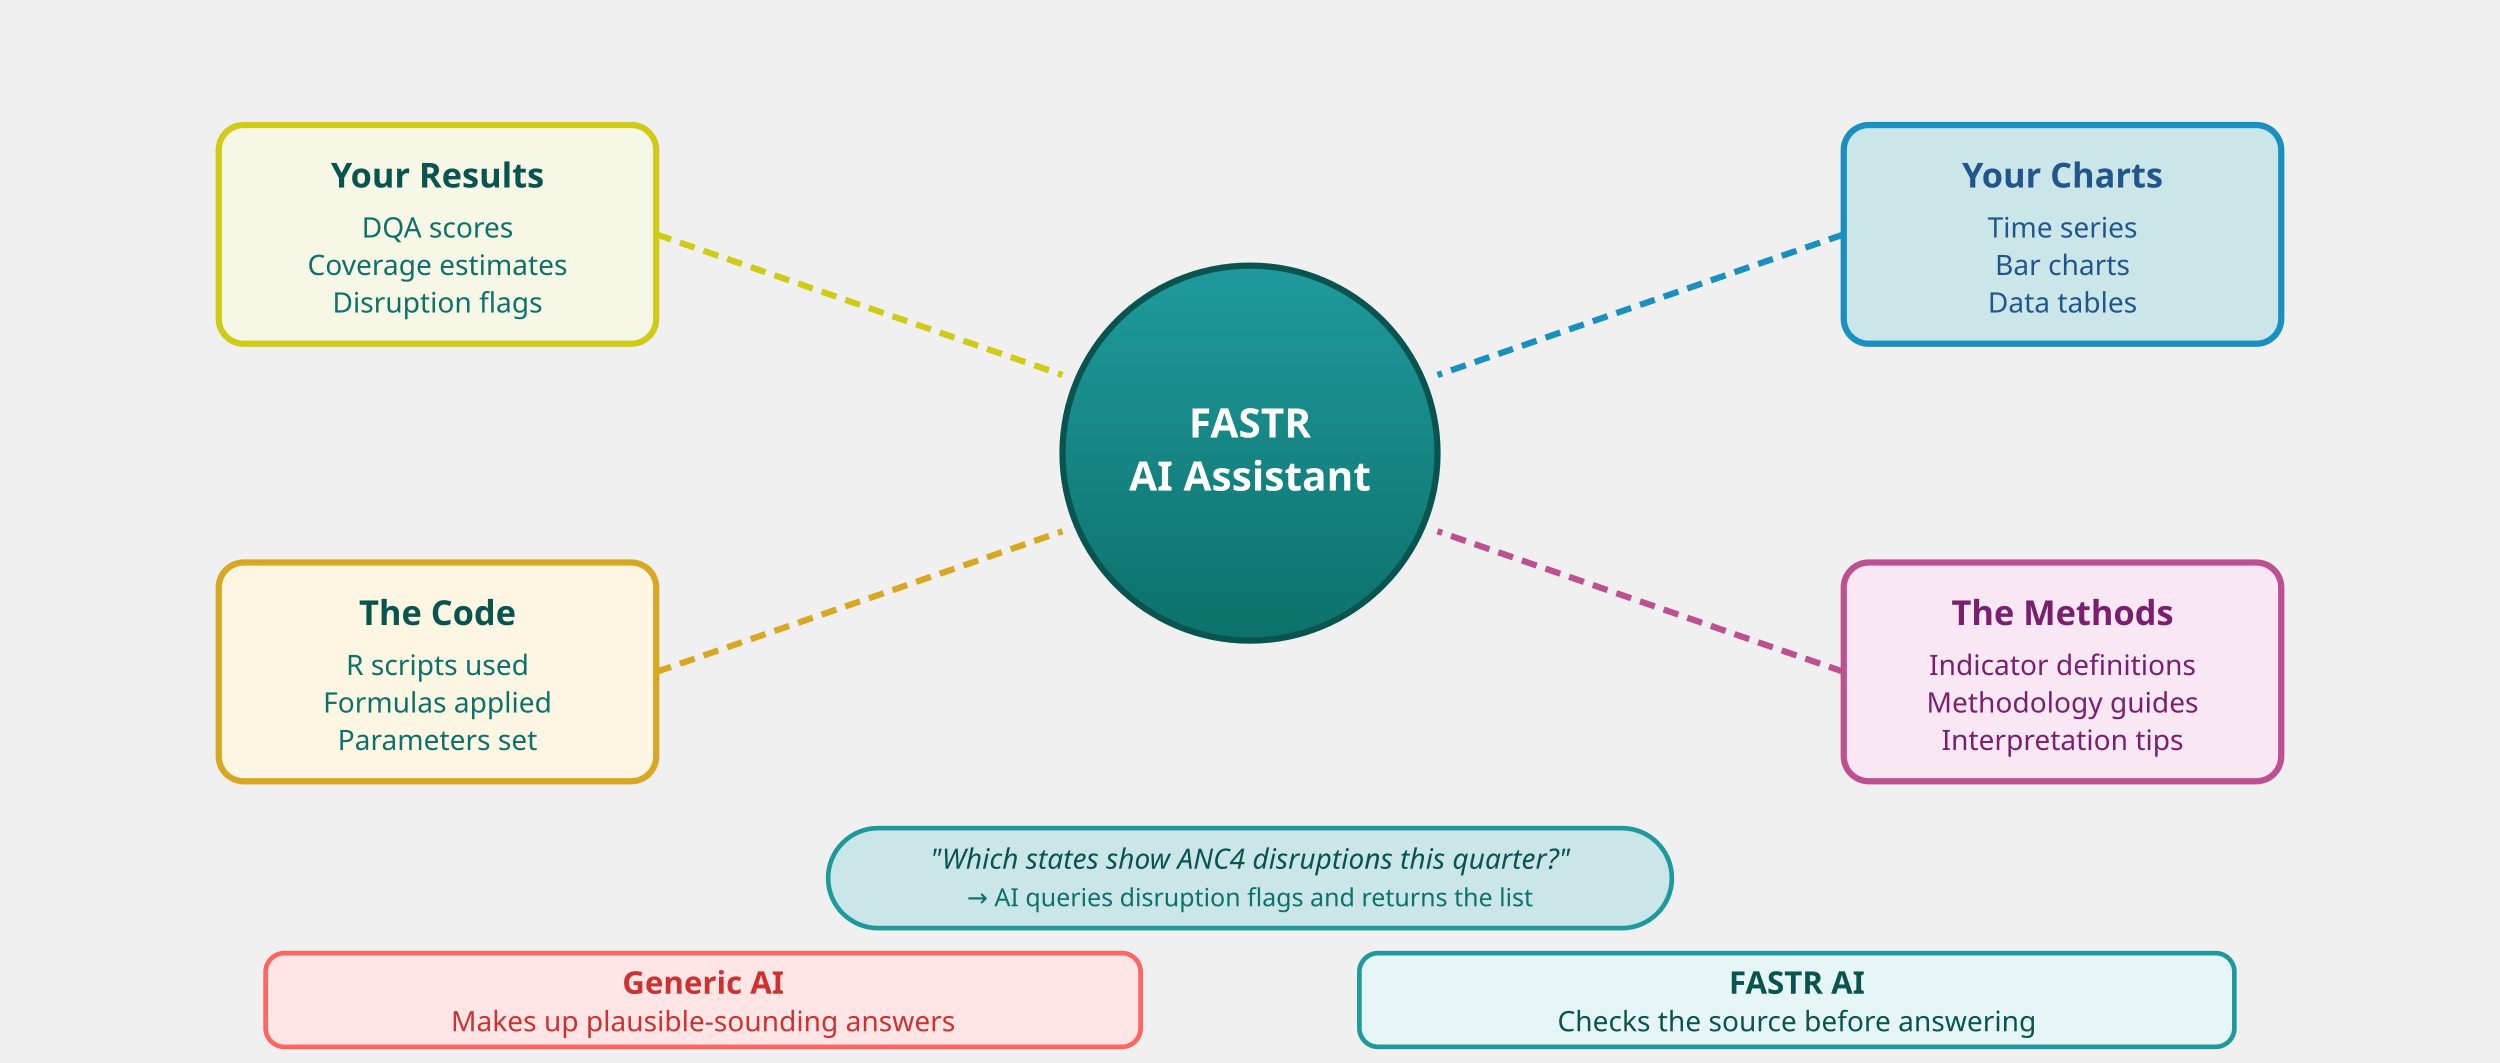
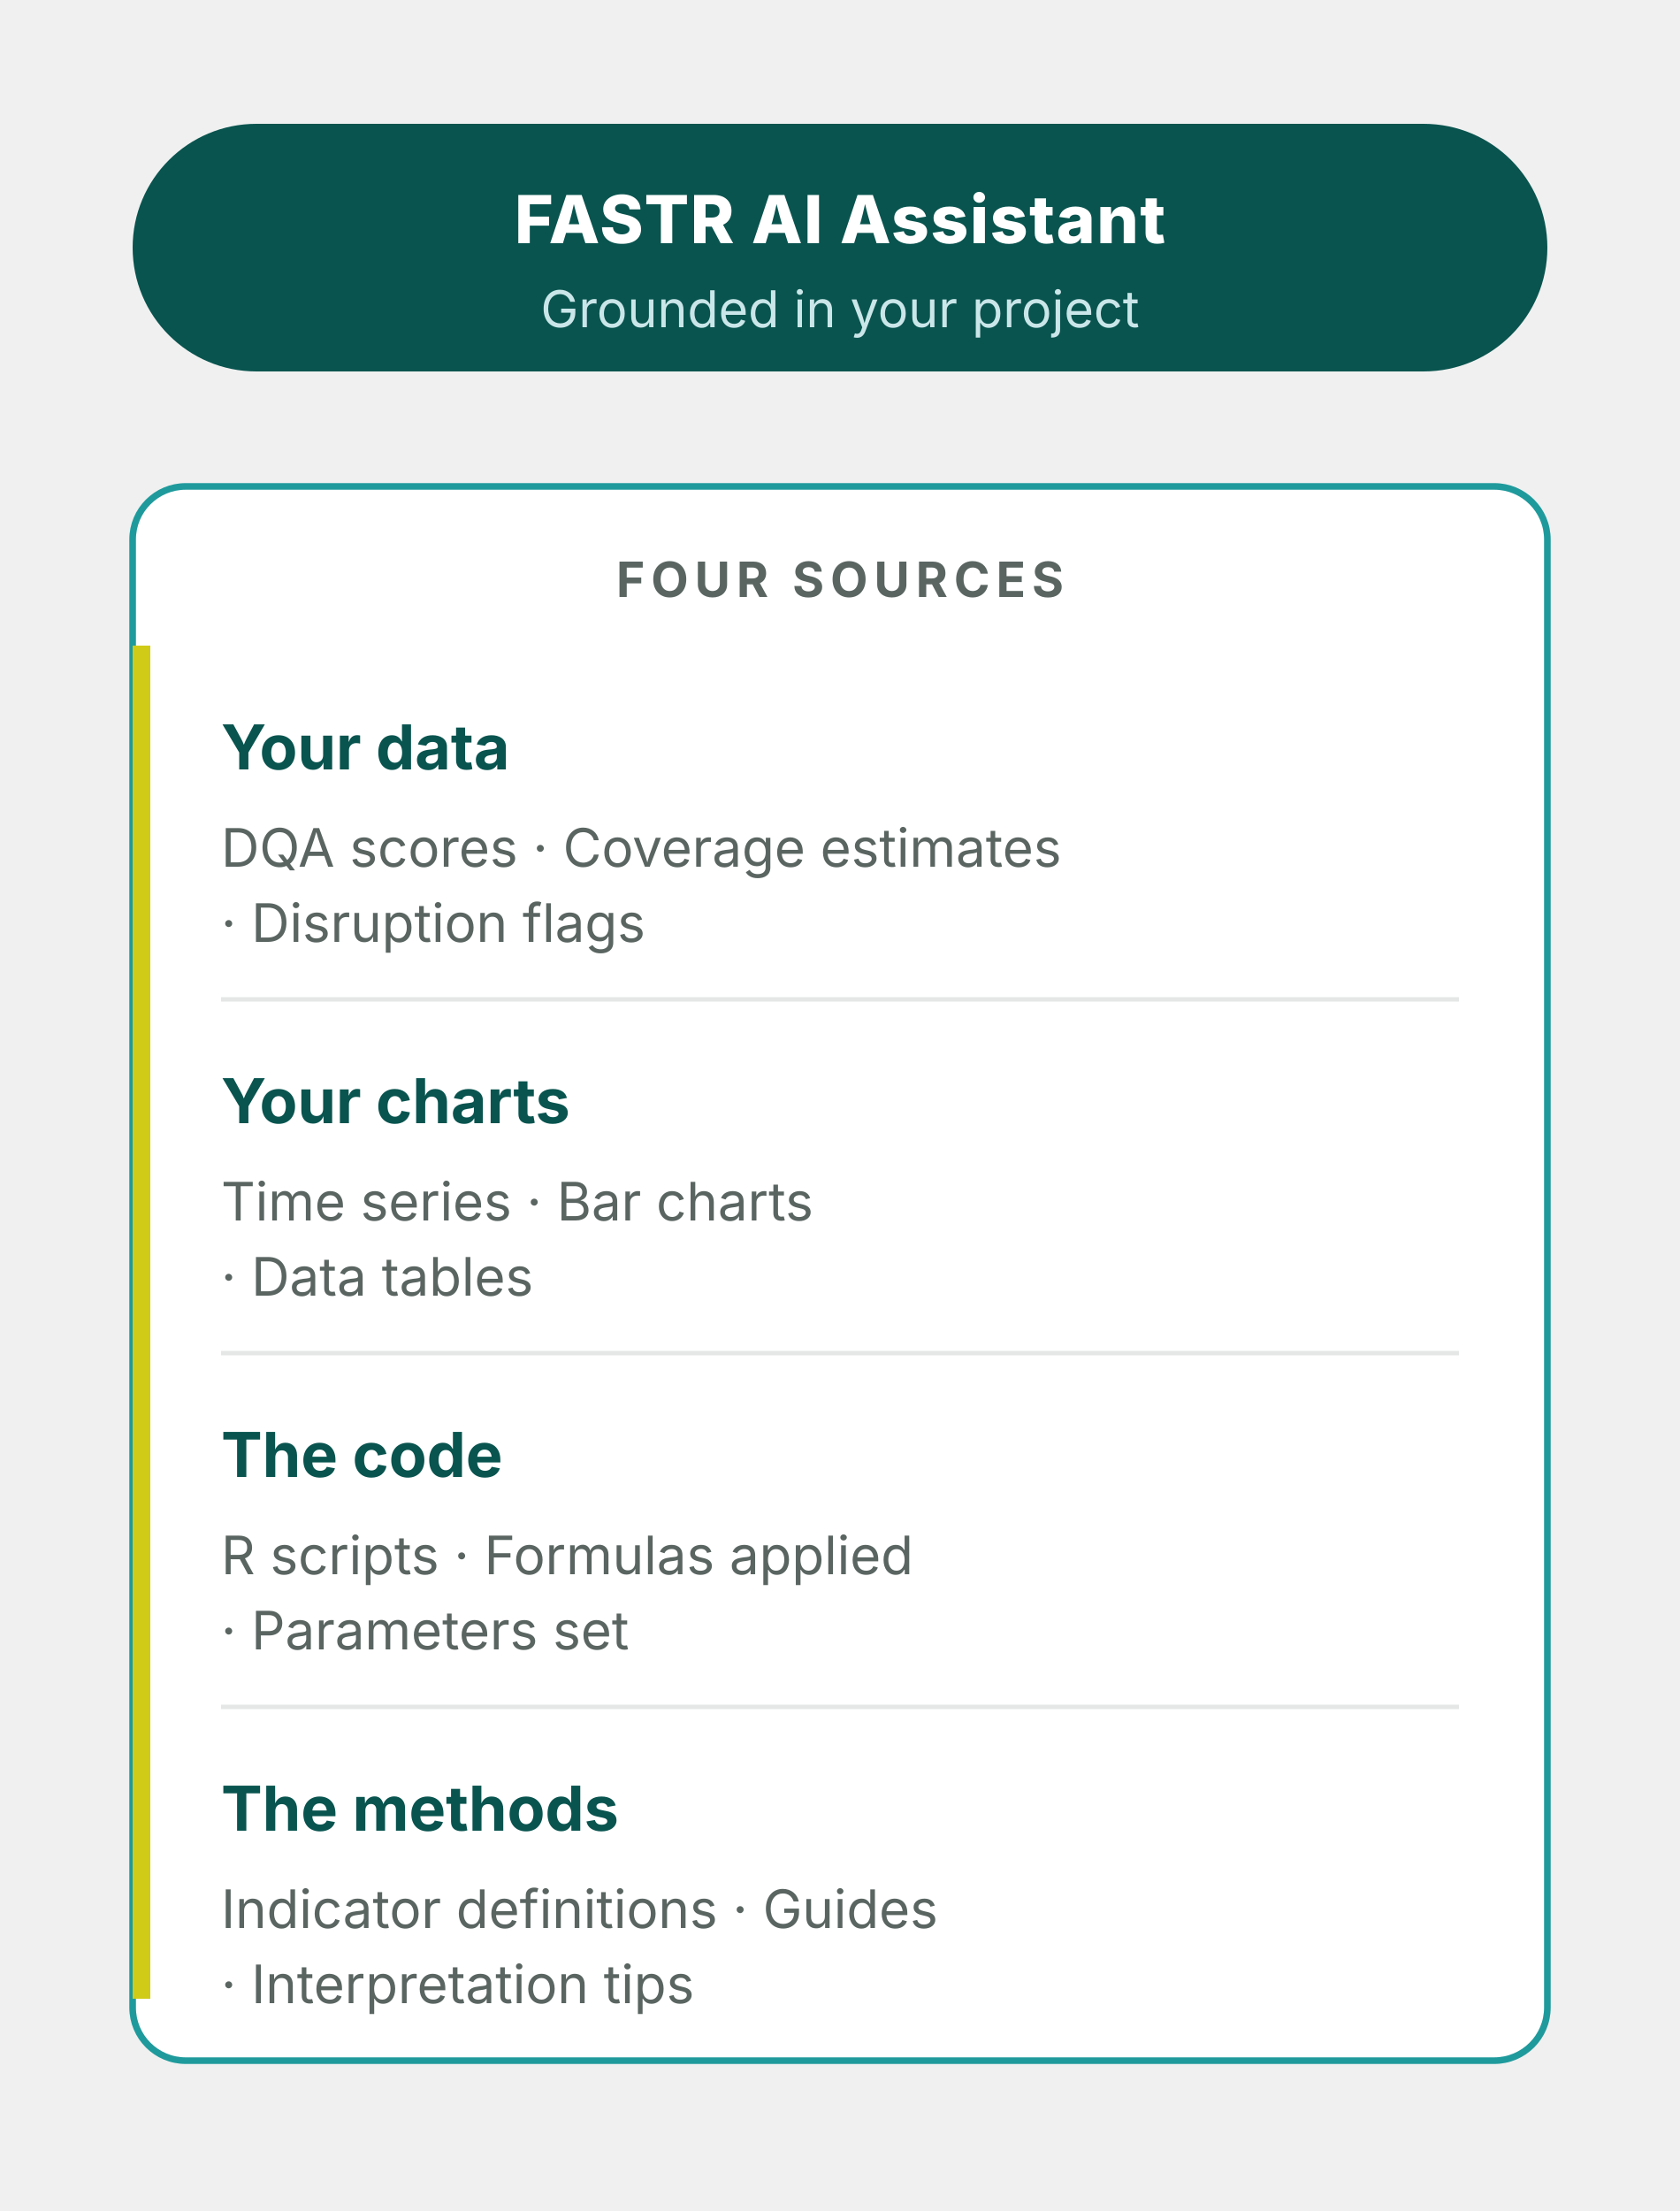
- <svg xmlns="http://www.w3.org/2000/svg" viewBox="0 0 800 340">
-   <defs>
-     <linearGradient id="aiGradient" x1="0%" y1="0%" x2="0%" y2="100%">
-       <stop offset="0%" style="stop-color:#1F9A9C;stop-opacity:1" />
-       <stop offset="100%" style="stop-color:#0C716B;stop-opacity:1" />
-     </linearGradient>
-   </defs>
-   <g transform="translate(340, 95)">
-     <circle cx="60" cy="50" r="60" fill="url(#aiGradient)" stroke="#09544F" stroke-width="2" />
-     <text x="60" y="45" text-anchor="middle" font-family="system-ui, sans-serif" font-size="13" font-weight="700" fill="white">FASTR</text>
-     <text x="60" y="62" text-anchor="middle" font-family="system-ui, sans-serif" font-size="13" font-weight="700" fill="white">AI Assistant</text>
+ <svg xmlns="http://www.w3.org/2000/svg" viewBox="0 0 380 500" font-family="Inter, Helvetica, Arial, sans-serif">
+   <rect x="30" y="28" width="320" height="56" rx="28" fill="#09544F" />
+   <text x="190" y="55" text-anchor="middle" font-size="15" font-weight="800" fill="#ffffff" letter-spacing="0.3">FASTR AI Assistant</text>
+   <text x="190" y="74" text-anchor="middle" font-size="11.5" fill="#CAE6E9">Grounded in your project</text>
+   <rect x="30" y="110" width="320" height="356" rx="12" fill="#ffffff" stroke="#1F9A9C" stroke-width="1.5" />
+   <text x="190" y="135" text-anchor="middle" font-size="11" font-weight="700" fill="#5A6562" letter-spacing="1.4">FOUR SOURCES</text>
+   <g stroke="#E4E7E5" stroke-width="1">
+     <line x1="50" y1="226" x2="330" y2="226" />
+     <line x1="50" y1="306" x2="330" y2="306" />
+     <line x1="50" y1="386" x2="330" y2="386" />
  </g>
-   <g transform="translate(70, 40)">
-     <rect x="0" y="0" width="140" height="70" rx="8" fill="#f7f7e6" stroke="#D0CB17" stroke-width="2" />
-     <text x="70" y="20" text-anchor="middle" font-family="system-ui, sans-serif" font-size="11" font-weight="600" fill="#09544F">Your Results</text>
-     <text x="70" y="36" text-anchor="middle" font-family="system-ui, sans-serif" font-size="9" fill="#0C716B">DQA scores</text>
-     <text x="70" y="48" text-anchor="middle" font-family="system-ui, sans-serif" font-size="9" fill="#0C716B">Coverage estimates</text>
-     <text x="70" y="60" text-anchor="middle" font-family="system-ui, sans-serif" font-size="9" fill="#0C716B">Disruption flags</text>
-   </g>
-   <line x1="210" y1="75" x2="340" y2="120" stroke="#D0CB17" stroke-width="2" stroke-dasharray="5,3" />
-   <g transform="translate(590, 40)">
-     <rect x="0" y="0" width="140" height="70" rx="8" fill="#CAE6E9" stroke="#1A90C0" stroke-width="2" />
-     <text x="70" y="20" text-anchor="middle" font-family="system-ui, sans-serif" font-size="11" font-weight="600" fill="#21568C">Your Charts</text>
-     <text x="70" y="36" text-anchor="middle" font-family="system-ui, sans-serif" font-size="9" fill="#21568C">Time series</text>
-     <text x="70" y="48" text-anchor="middle" font-family="system-ui, sans-serif" font-size="9" fill="#21568C">Bar charts</text>
-     <text x="70" y="60" text-anchor="middle" font-family="system-ui, sans-serif" font-size="9" fill="#21568C">Data tables</text>
-   </g>
-   <line x1="590" y1="75" x2="460" y2="120" stroke="#1A90C0" stroke-width="2" stroke-dasharray="5,3" />
-   <g transform="translate(70, 180)">
-     <rect x="0" y="0" width="140" height="70" rx="8" fill="#fdf6e3" stroke="#D8A822" stroke-width="2" />
-     <text x="70" y="20" text-anchor="middle" font-family="system-ui, sans-serif" font-size="11" font-weight="600" fill="#09544F">The Code</text>
-     <text x="70" y="36" text-anchor="middle" font-family="system-ui, sans-serif" font-size="9" fill="#0C716B">R scripts used</text>
-     <text x="70" y="48" text-anchor="middle" font-family="system-ui, sans-serif" font-size="9" fill="#0C716B">Formulas applied</text>
-     <text x="70" y="60" text-anchor="middle" font-family="system-ui, sans-serif" font-size="9" fill="#0C716B">Parameters set</text>
-   </g>
-   <line x1="210" y1="215" x2="340" y2="170" stroke="#D8A822" stroke-width="2" stroke-dasharray="5,3" />
-   <g transform="translate(590, 180)">
-     <rect x="0" y="0" width="140" height="70" rx="8" fill="#f9e8f4" stroke="#BD5091" stroke-width="2" />
-     <text x="70" y="20" text-anchor="middle" font-family="system-ui, sans-serif" font-size="11" font-weight="600" fill="#7A1F6E">The Methods</text>
-     <text x="70" y="36" text-anchor="middle" font-family="system-ui, sans-serif" font-size="9" fill="#7A1F6E">Indicator definitions</text>
-     <text x="70" y="48" text-anchor="middle" font-family="system-ui, sans-serif" font-size="9" fill="#7A1F6E">Methodology guides</text>
-     <text x="70" y="60" text-anchor="middle" font-family="system-ui, sans-serif" font-size="9" fill="#7A1F6E">Interpretation tips</text>
-   </g>
-   <line x1="590" y1="215" x2="460" y2="170" stroke="#BD5091" stroke-width="2" stroke-dasharray="5,3" />
-   <g transform="translate(265, 265)">
-     <rect x="0" y="0" width="270" height="32" rx="16" fill="#CAE6E9" stroke="#1F9A9C" stroke-width="1.5" />
-     <text x="135" y="13" text-anchor="middle" font-family="system-ui, sans-serif" font-size="9" fill="#09544F" font-style="italic">"Which states show ANC4 disruptions this quarter?"</text>
-     <text x="135" y="25" text-anchor="middle" font-family="system-ui, sans-serif" font-size="8" fill="#0C716B">→ AI queries disruption flags and returns the list</text>
-   </g>
-   <g transform="translate(85, 305)">
-     <rect x="0" y="0" width="280" height="30" rx="6" fill="#ffe5e5" stroke="#FF6462" stroke-width="1.5" />
-     <text x="140" y="13" text-anchor="middle" font-family="system-ui, sans-serif" font-size="10" font-weight="600" fill="#cc3330">Generic AI</text>
-     <text x="140" y="25" text-anchor="middle" font-family="system-ui, sans-serif" font-size="9" fill="#cc3330">Makes up plausible-sounding answers</text>
-   </g>
-   <g transform="translate(435, 305)">
-     <rect x="0" y="0" width="280" height="30" rx="6" fill="#e6f5f5" stroke="#1F9A9C" stroke-width="1.5" />
-     <text x="140" y="13" text-anchor="middle" font-family="system-ui, sans-serif" font-size="10" font-weight="600" fill="#09544F">FASTR AI</text>
-     <text x="140" y="25" text-anchor="middle" font-family="system-ui, sans-serif" font-size="9" fill="#09544F">Checks the source before answering</text>
-   </g>
+   <rect x="30" y="146" width="4" height="306" fill="#D0CB17" />
+   <text x="50" y="174" font-size="14" font-weight="700" fill="#09544F">Your data</text>
+   <text x="50" y="196" font-size="12" fill="#5A6562">DQA scores · Coverage estimates</text>
+   <text x="50" y="213" font-size="12" fill="#5A6562">· Disruption flags</text>
+   <text x="50" y="254" font-size="14" font-weight="700" fill="#09544F">Your charts</text>
+   <text x="50" y="276" font-size="12" fill="#5A6562">Time series · Bar charts</text>
+   <text x="50" y="293" font-size="12" fill="#5A6562">· Data tables</text>
+   <text x="50" y="334" font-size="14" font-weight="700" fill="#09544F">The code</text>
+   <text x="50" y="356" font-size="12" fill="#5A6562">R scripts · Formulas applied</text>
+   <text x="50" y="373" font-size="12" fill="#5A6562">· Parameters set</text>
+   <text x="50" y="414" font-size="14" font-weight="700" fill="#09544F">The methods</text>
+   <text x="50" y="436" font-size="12" fill="#5A6562">Indicator definitions · Guides</text>
+   <text x="50" y="453" font-size="12" fill="#5A6562">· Interpretation tips</text>
</svg>
